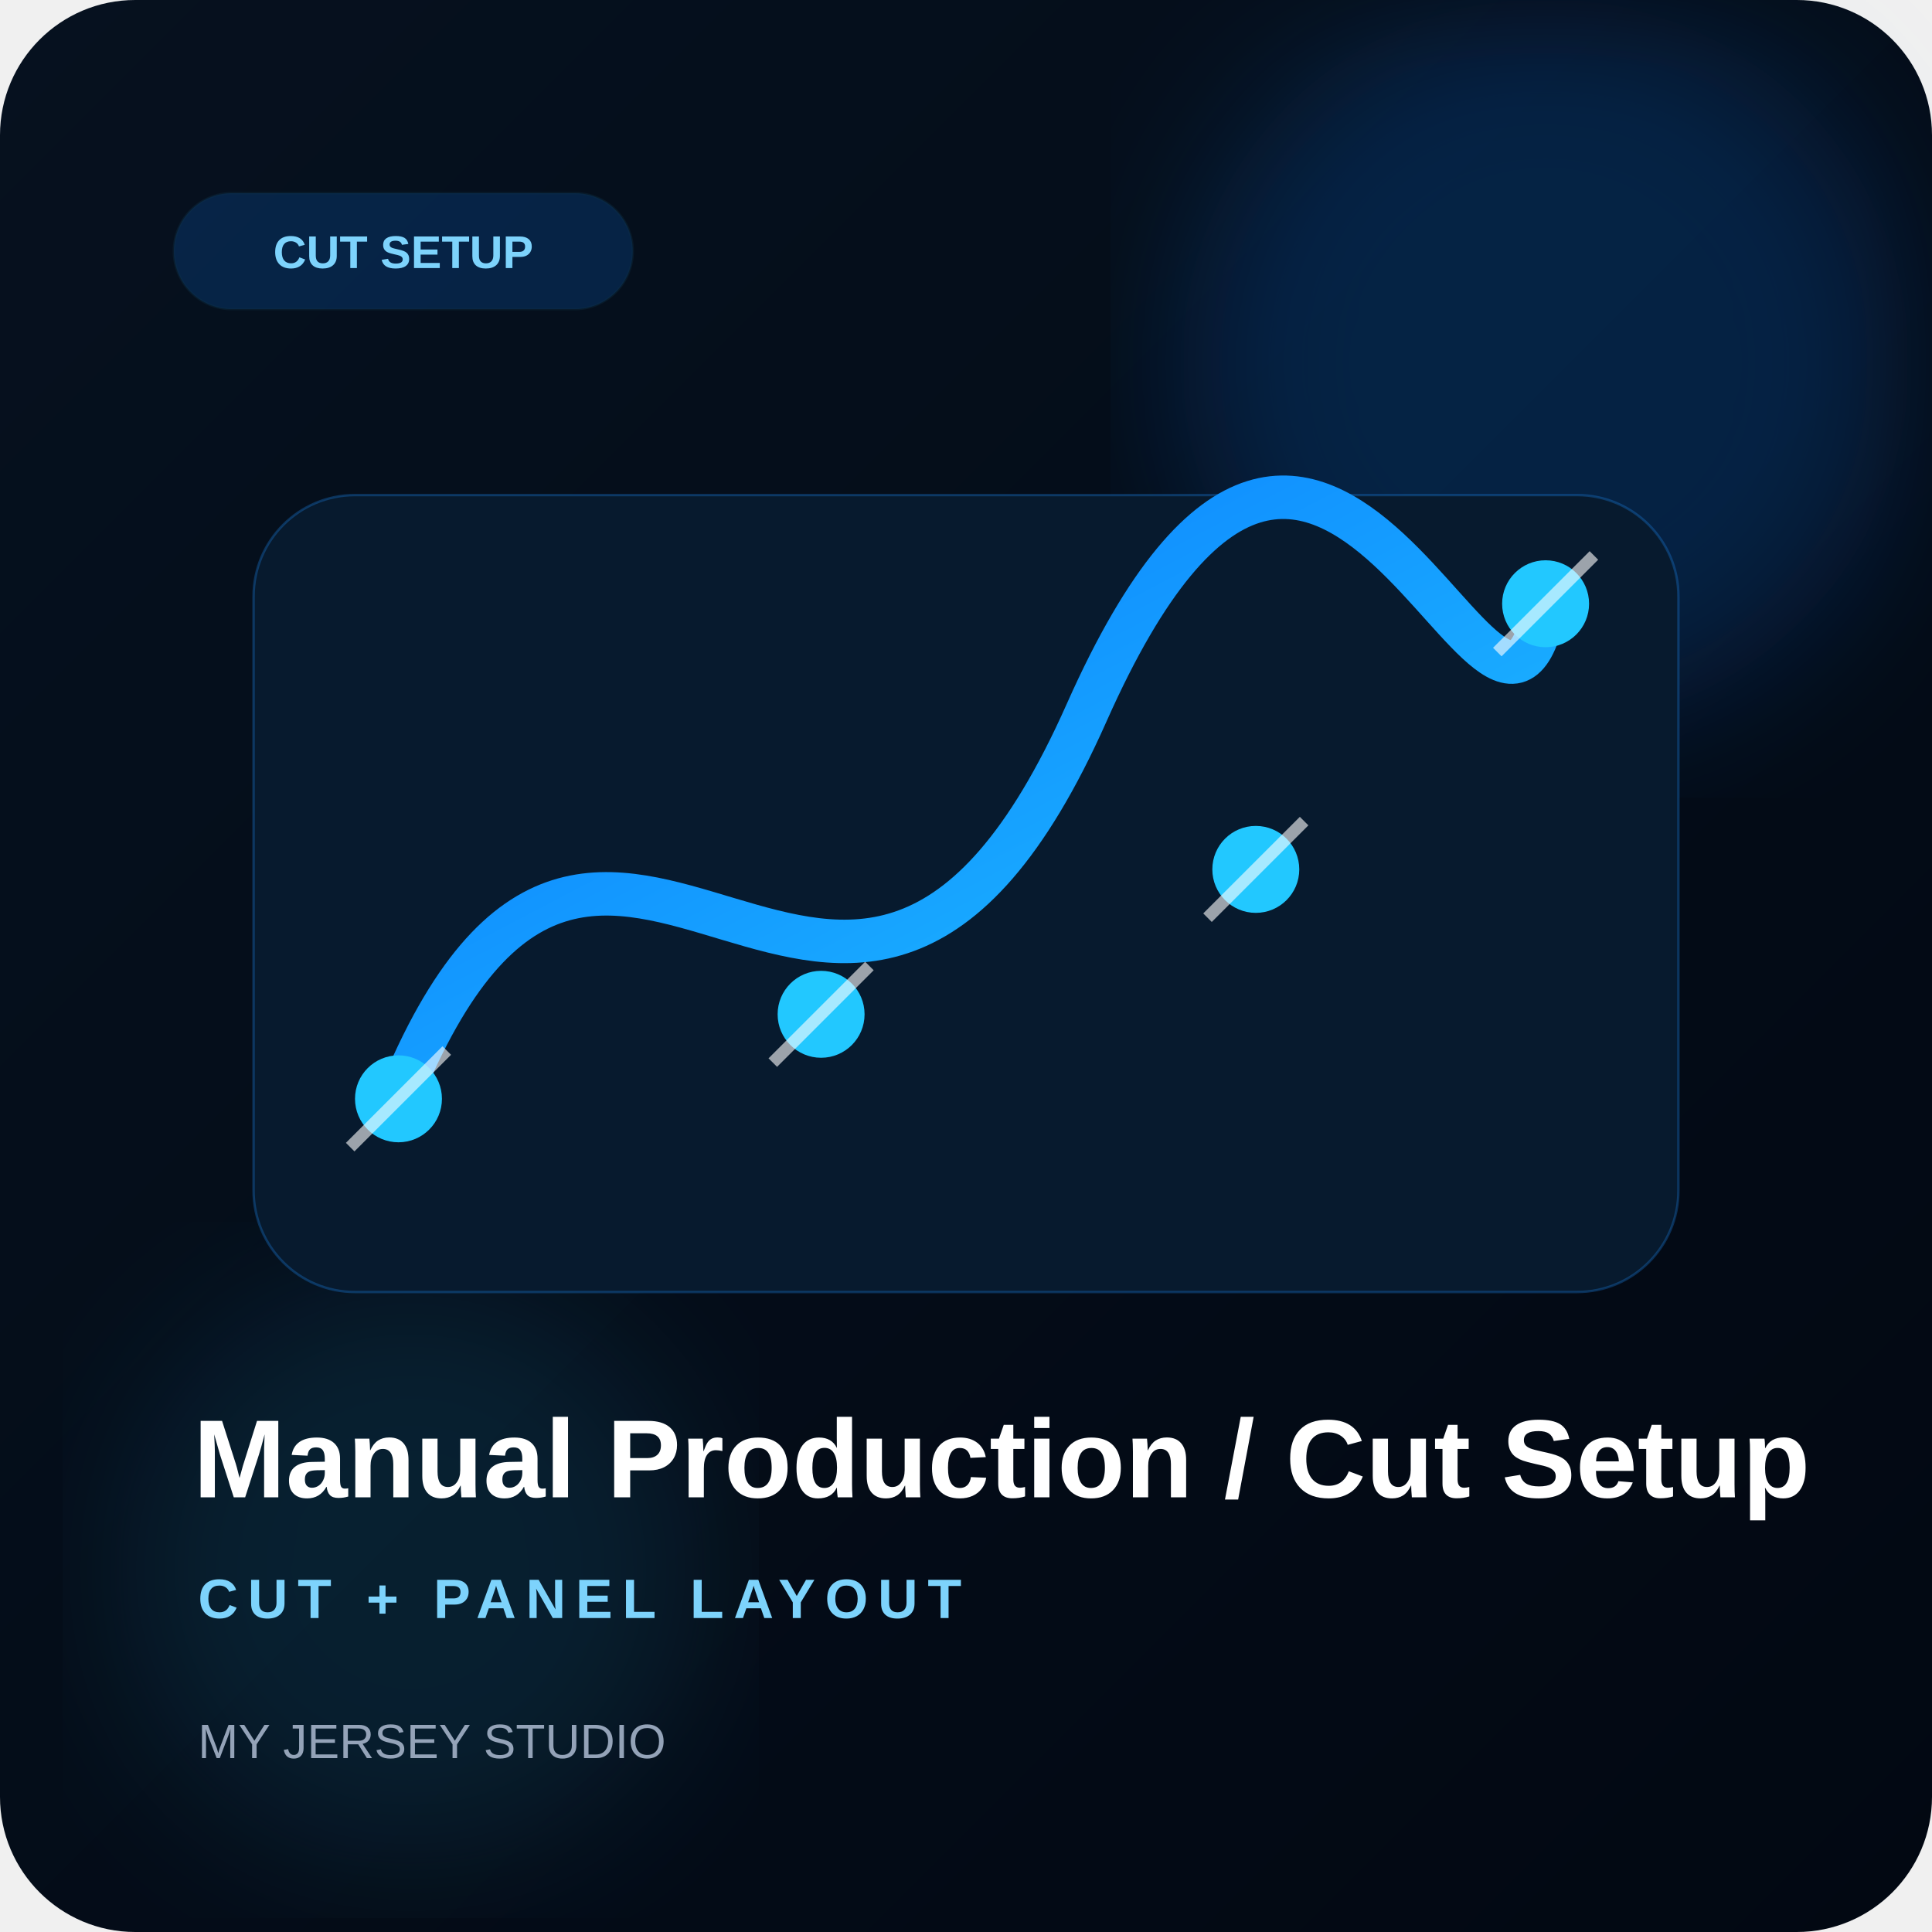
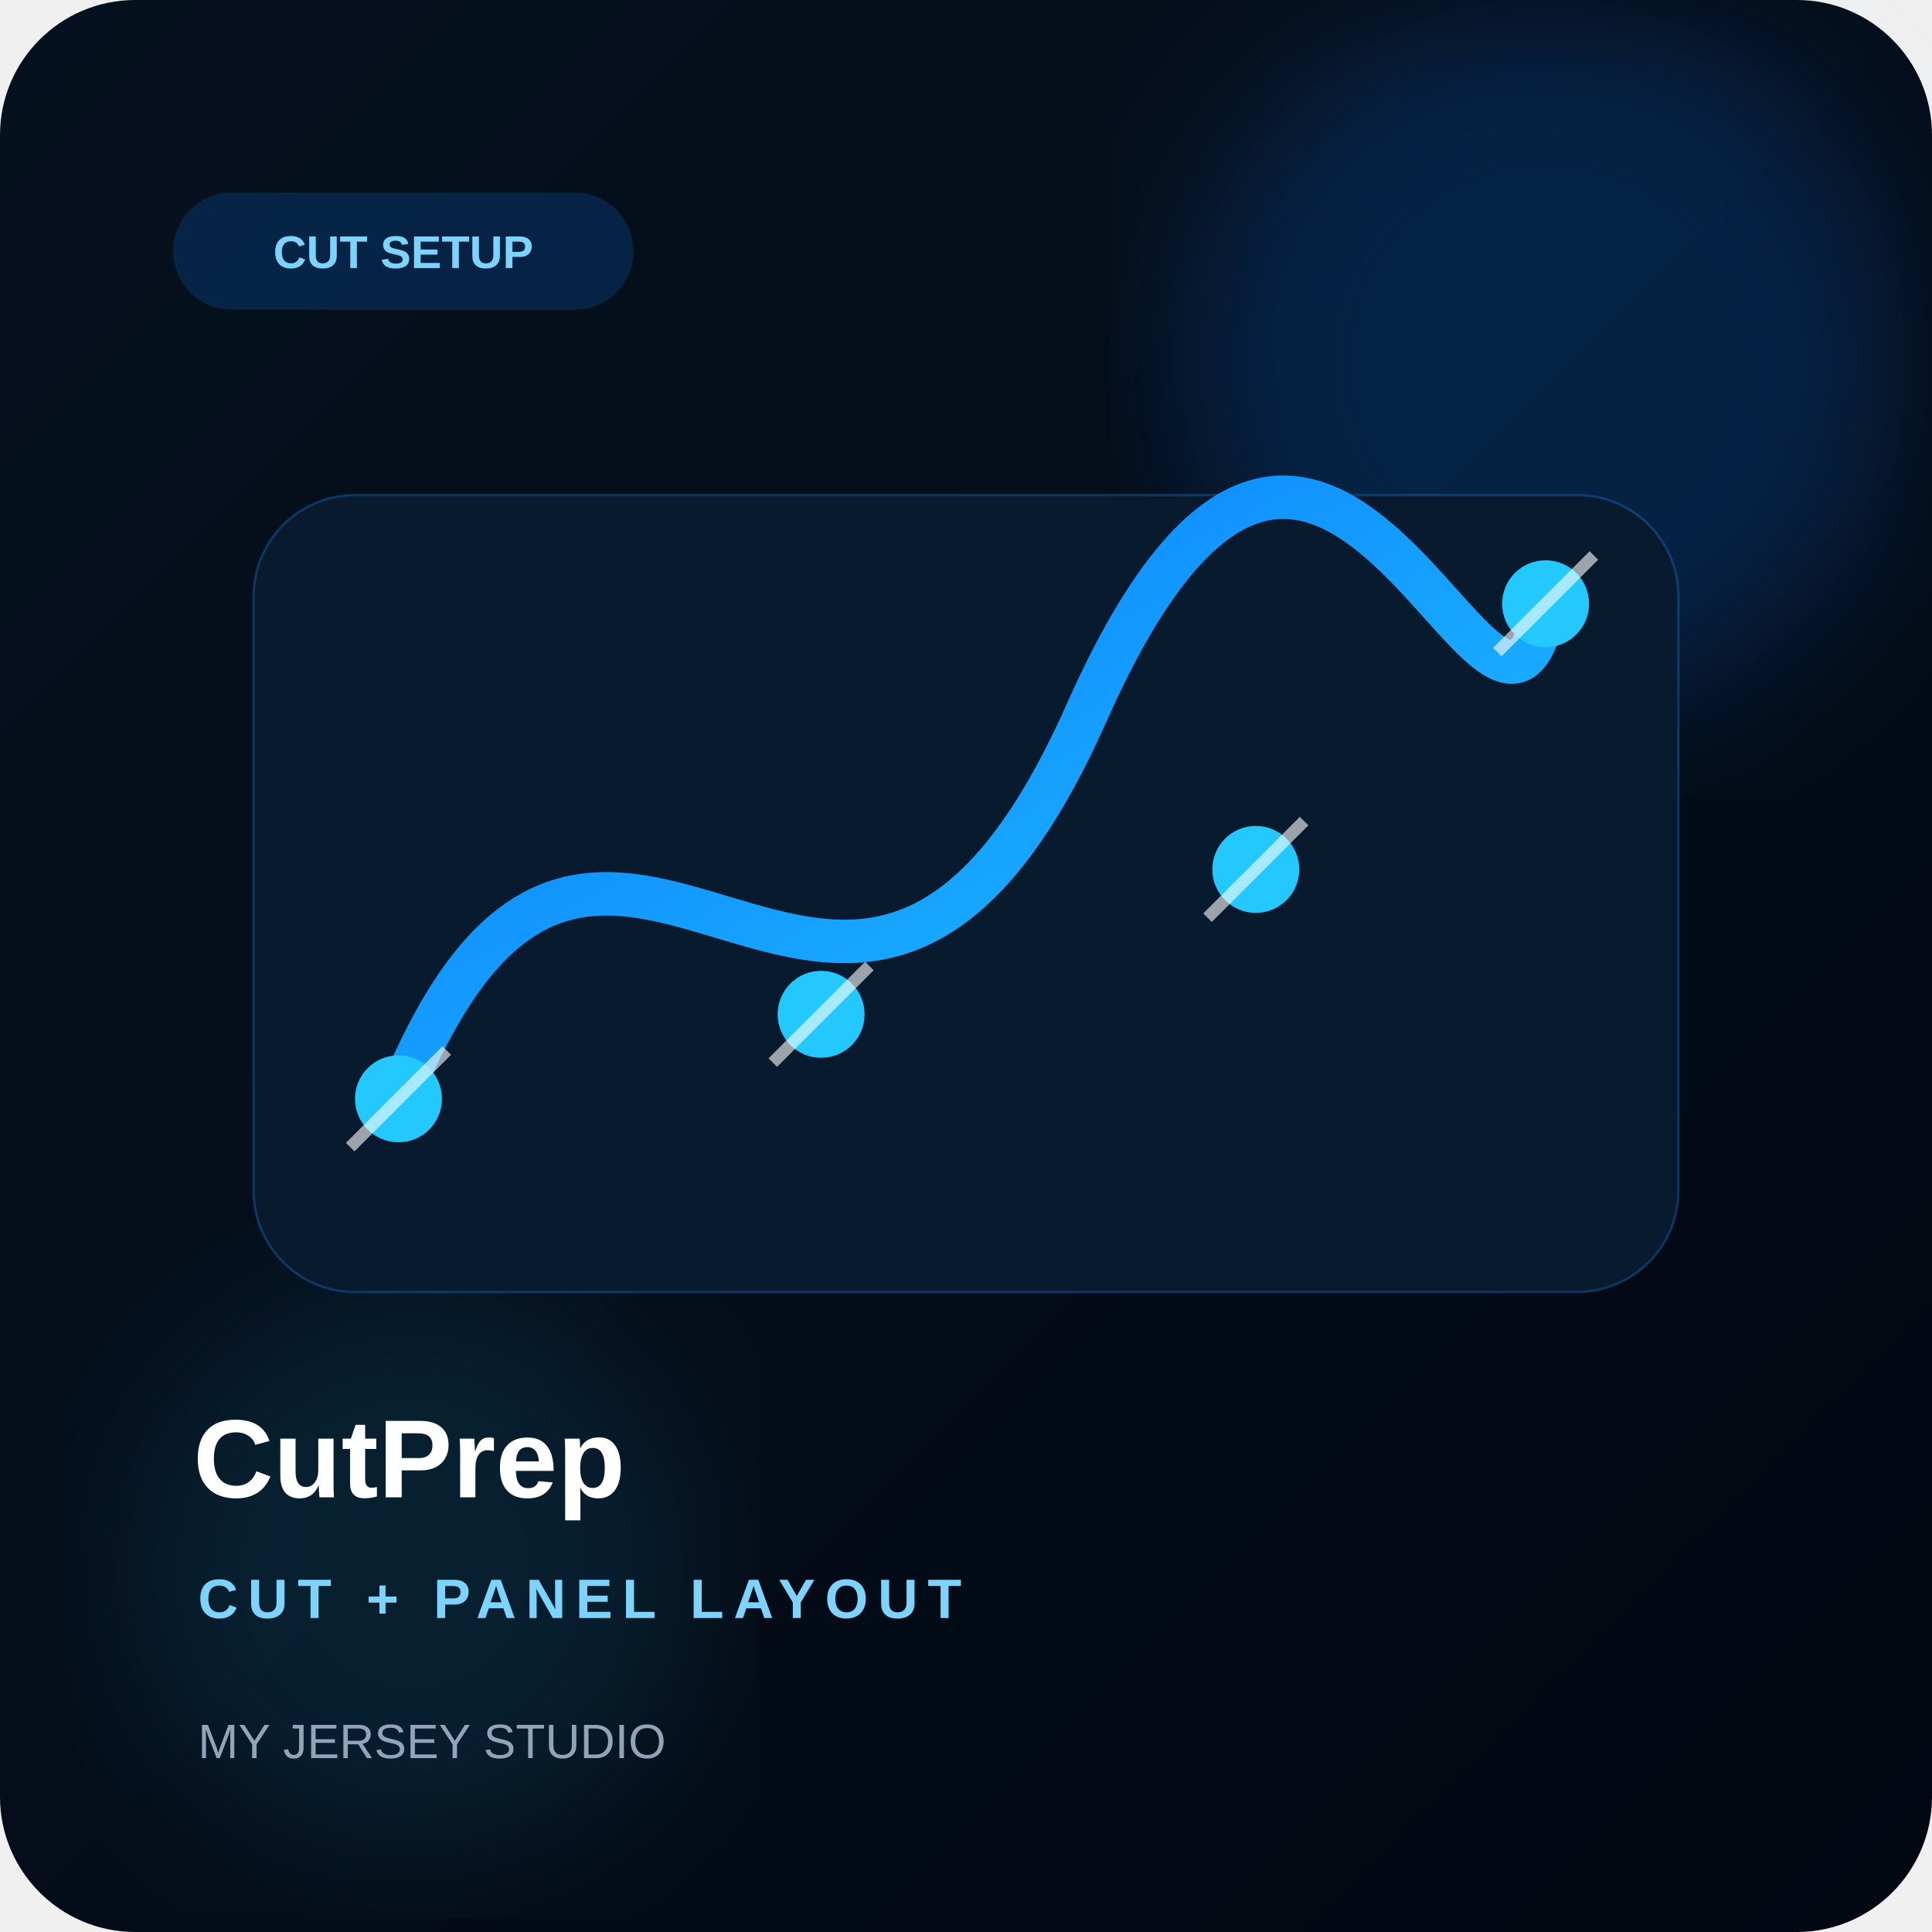
<svg xmlns="http://www.w3.org/2000/svg" width="800" height="800" viewBox="0 0 800 800">
  <defs>
    <linearGradient id="bg" x1="0" y1="0" x2="1" y2="1">
      <stop stop-color="#06111f" />
      <stop offset="1" stop-color="#020812" />
    </linearGradient>
    <linearGradient id="accent" x1="0" y1="0" x2="1" y2="1">
      <stop stop-color="#0875ff" />
      <stop offset="1" stop-color="#22c8ff" />
    </linearGradient>
    <filter id="glow">
      <feGaussianBlur stdDeviation="30" />
    </filter>
  </defs>
  <rect width="800" height="800" rx="56" fill="url(#bg)" />
  <circle cx="640" cy="150" r="150" fill="#0b7dff" opacity=".19" filter="url(#glow)" />
  <circle cx="170" cy="650" r="120" fill="#22c8ff" opacity=".10" filter="url(#glow)" />
  <rect x="72" y="80" width="190" height="48" rx="24" fill="#0b7dff" opacity=".18" stroke="#28c7ff" stroke-opacity=".35" />
  <text x="167" y="111" text-anchor="middle" fill="#7dd3fc" font-size="19" font-family="Arial, sans-serif" font-weight="700">CUT SETUP</text>
  <rect x="105" y="205" width="590" height="330" rx="42" fill="#071a2e" stroke="#1e90ff" stroke-opacity=".28" />
  <path d="M165 455 C250 245 350 520 450 295 S620 355 640 250" fill="none" stroke="url(#accent)" stroke-width="18" stroke-linecap="round" />
  <circle cx="165" cy="455" r="18" fill="#22c8ff" />
  <circle cx="340" cy="420" r="18" fill="#22c8ff" />
  <circle cx="520" cy="360" r="18" fill="#22c8ff" />
  <circle cx="640" cy="250" r="18" fill="#22c8ff" />
  <path d="M145 475l40-40M320 440l40-40M500 380l40-40M620 270l40-40" stroke="#ffffff" stroke-width="5" opacity=".6" />
-   <text x="80" y="620" fill="white" font-size="46" font-family="Arial, sans-serif" font-weight="800">Manual Production / Cut Setup</text>
+   <text x="80" y="620" fill="white" font-size="46" font-family="Arial, sans-serif" font-weight="800">CutPrep</text>
  <text x="82" y="670" fill="#7dd3fc" font-size="23" font-family="Arial, sans-serif" font-weight="700" letter-spacing="4">CUT + PANEL LAYOUT</text>
  <text x="82" y="728" fill="#94a3b8" font-size="20" font-family="Arial, sans-serif">MY JERSEY STUDIO</text>
</svg>
